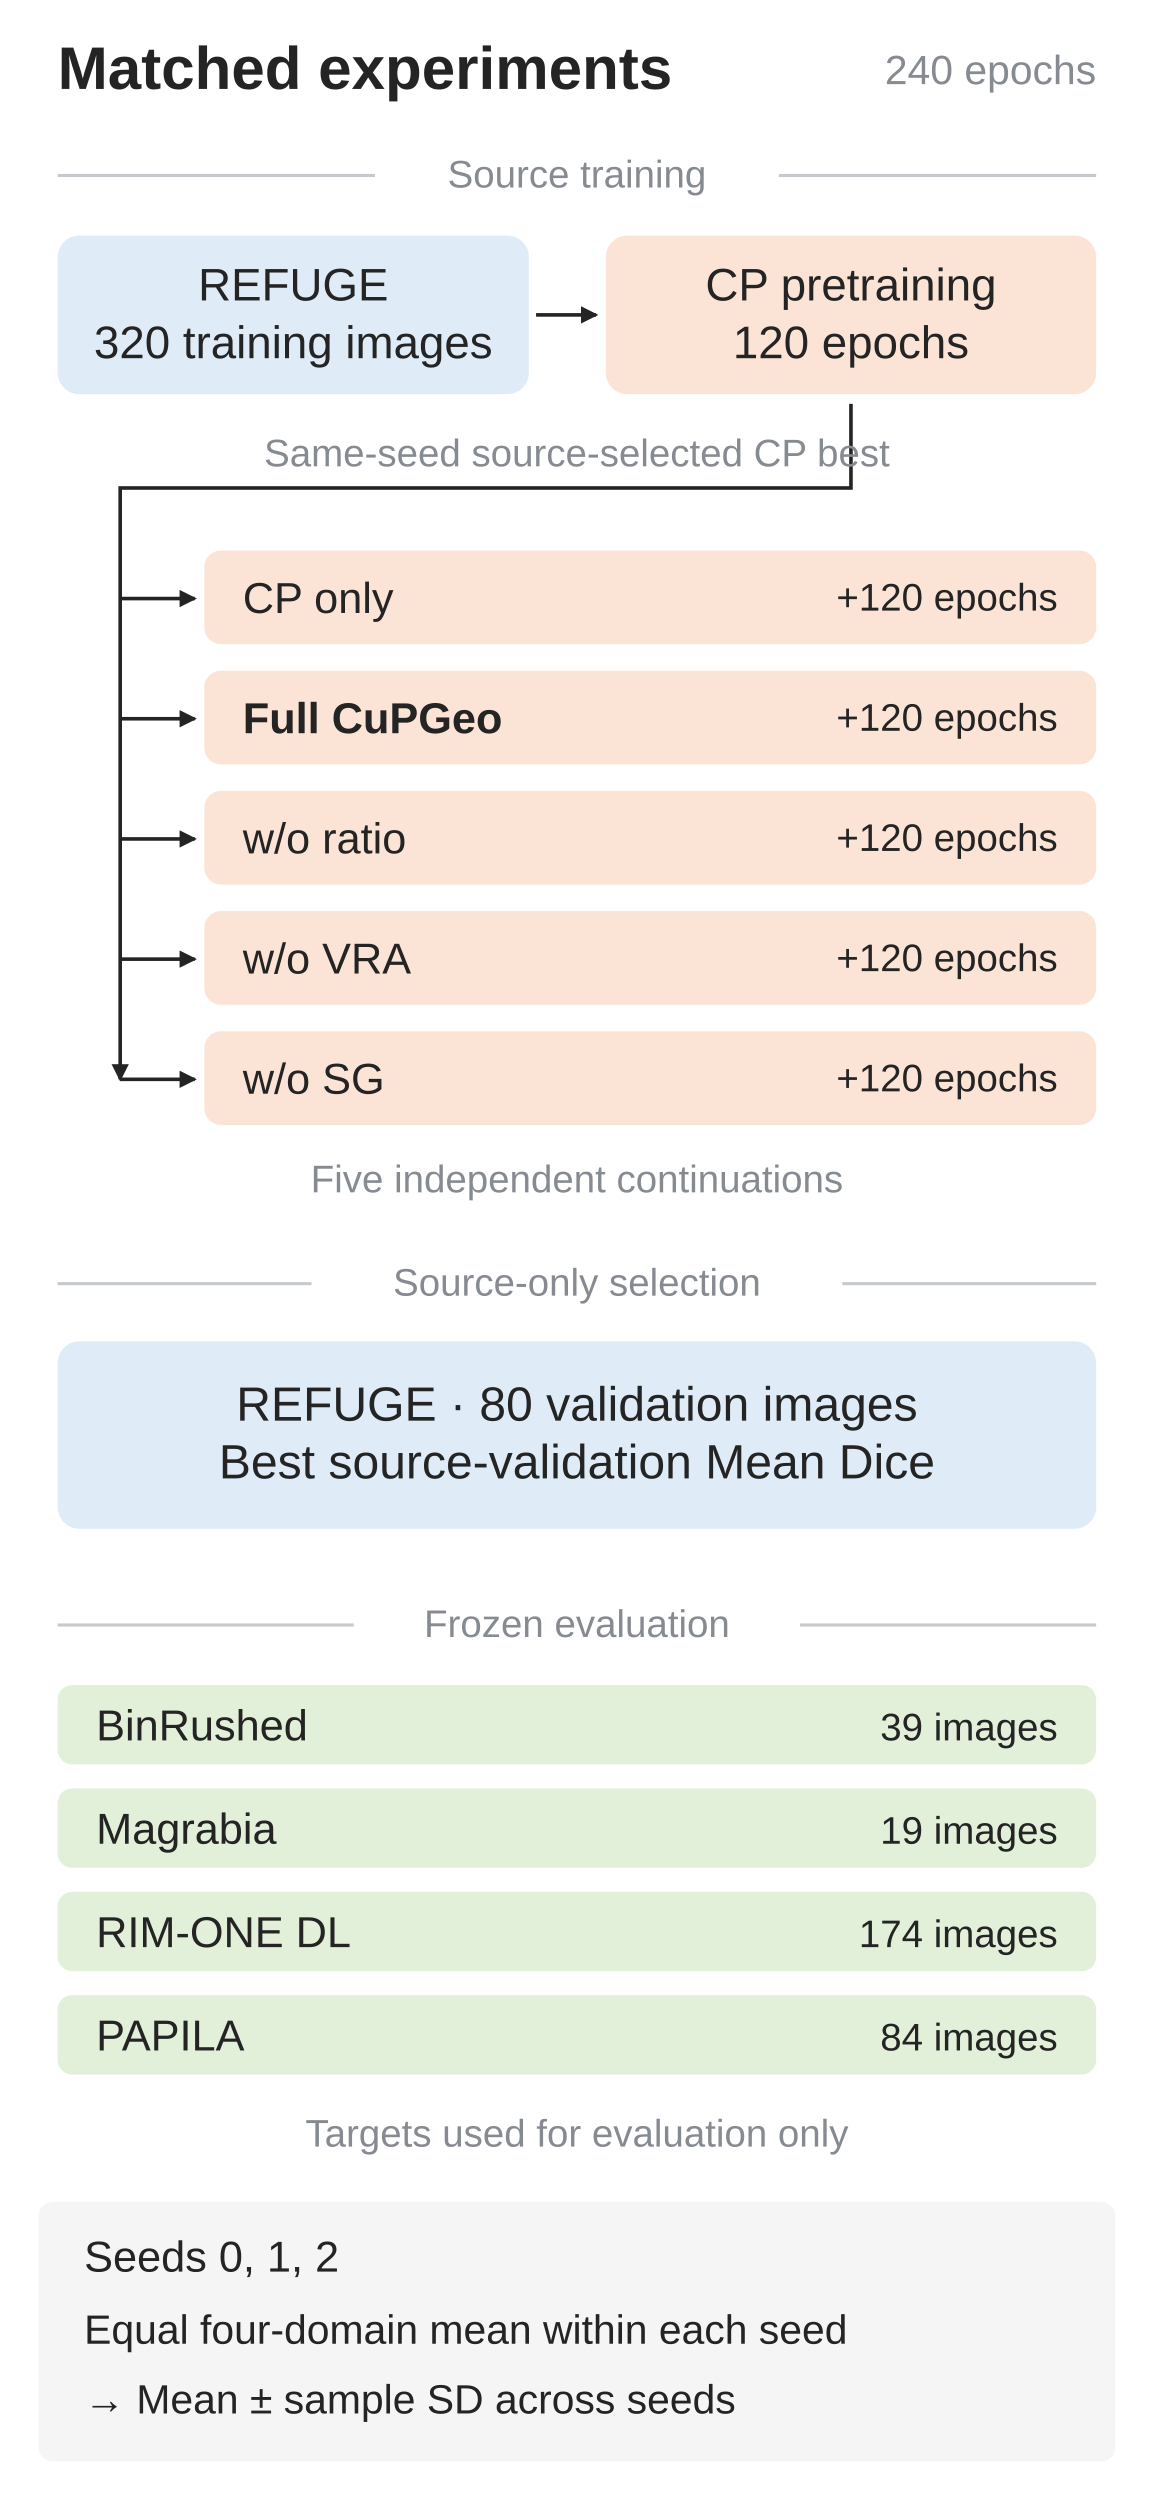
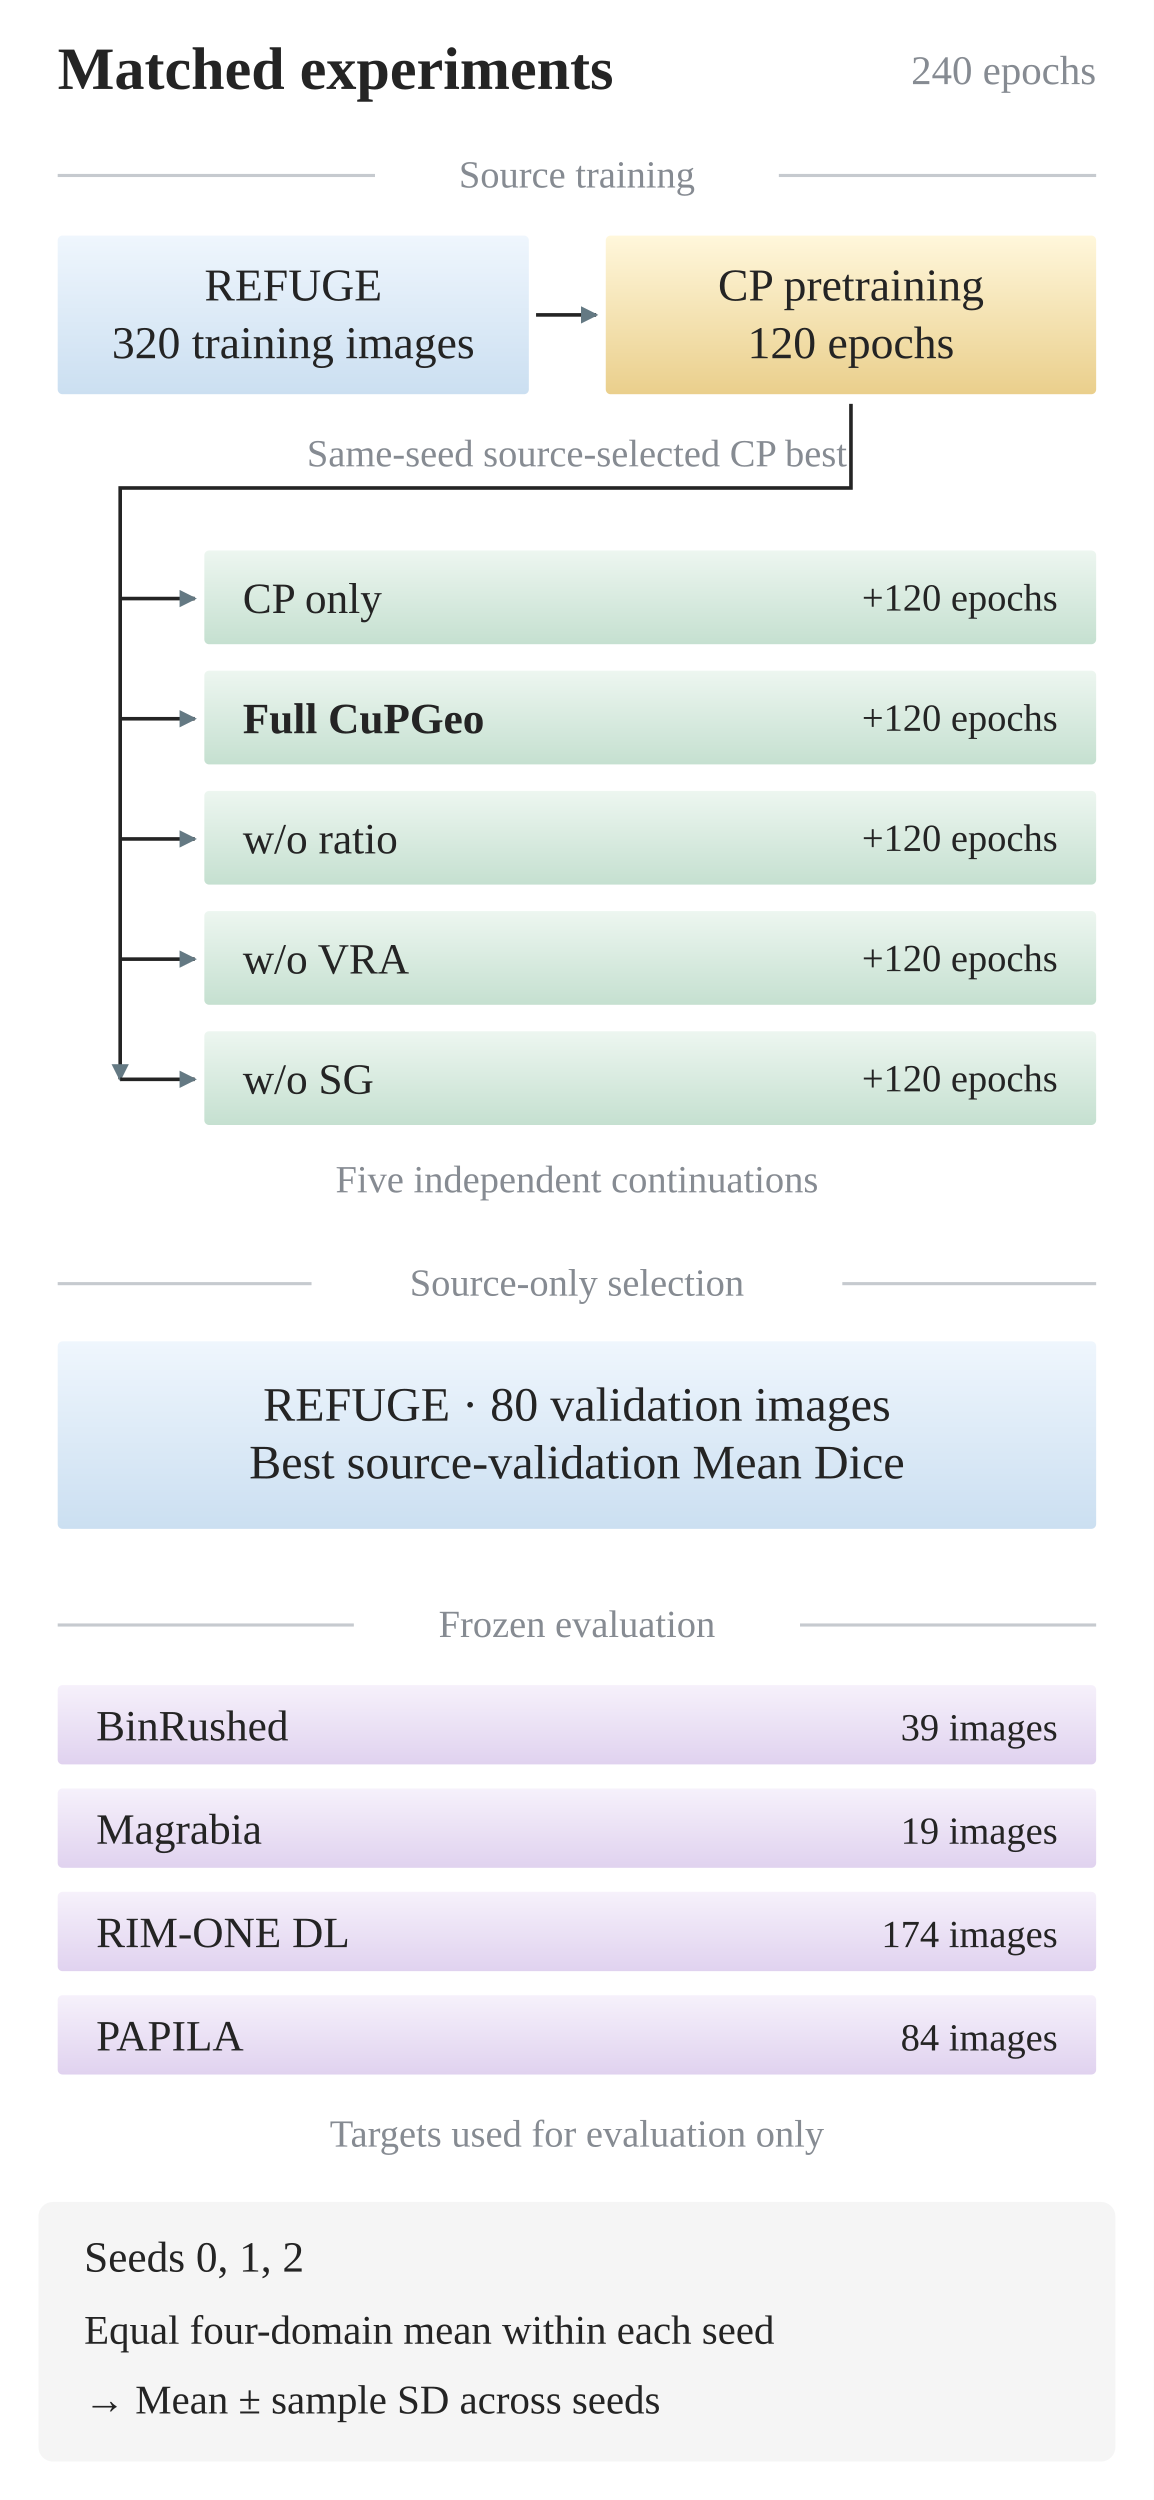
<svg xmlns="http://www.w3.org/2000/svg" width="480" height="1040" viewBox="0 0 480 1040" role="img" aria-labelledby="title desc">
  <defs>
+     <linearGradient id="protocol-source-fill" x1="0" y1="0" x2="0" y2="1">
+       <stop offset="0" stop-color="#EFF6FD" />
+       <stop offset="1" stop-color="#CBDFF1" />
+     </linearGradient>
+     <linearGradient id="protocol-pretrain-fill" x1="0" y1="0" x2="0" y2="1">
+       <stop offset="0" stop-color="#FFF7DB" />
+       <stop offset="1" stop-color="#EACF8C" />
+     </linearGradient>
+     <linearGradient id="protocol-branch-fill" x1="0" y1="0" x2="0" y2="1">
+       <stop offset="0" stop-color="#EDF6F0" />
+       <stop offset="1" stop-color="#C5E0D0" />
+     </linearGradient>
+     <linearGradient id="protocol-target-fill" x1="0" y1="0" x2="0" y2="1">
+       <stop offset="0" stop-color="#F6F1FB" />
+       <stop offset="1" stop-color="#E0D2EF" />
+     </linearGradient>
    <marker id="arrow" viewBox="0 0 10 10" markerWidth="6" markerHeight="6" refX="8" refY="5" orient="auto">
-       <path d="M1 1L9 5L1 9Z" fill="#242424" />
+       <path d="M1 1L9 5L1 9Z" fill="#647983" />
    </marker>
    <marker id="stage-arrow" viewBox="0 0 10 10" markerWidth="6" markerHeight="6" refX="8" refY="5" orient="auto">
      <path d="M2 1L8 5L2 9" fill="none" stroke="#C6CACF" stroke-width="1.5" />
    </marker>
  </defs>
  <rect width="480" height="1040" fill="#FFFFFF" id="canvas" />
-   <g font-family="Arial, Helvetica, sans-serif">
+   <g font-family="Times New Roman, Times, serif">
    <text x="24" y="37" font-size="25" fill="#242424" font-weight="600">Matched experiments</text>
    <text x="456" y="35" font-size="17" fill="#868B92" text-anchor="end">240 epochs</text>
    <text x="240" y="78" font-size="16" fill="#868B92" text-anchor="middle">Source training</text>
    <path d="M24 73H156.0M324.0 73H456" fill="none" stroke="#C6CACF" stroke-width="1.3" />
-     <rect x="24" y="98" width="196" height="66" rx="9" fill="#DFECF8" />
+     <rect x="24" y="98" width="196" height="66" rx="2" fill="url(#protocol-source-fill)" />
    <text x="122.0" y="125.0" font-size="19" fill="#242424" text-anchor="middle" data-contrast="on-pastel">REFUGE</text>
    <text x="122.0" y="149.0" font-size="19" fill="#242424" text-anchor="middle" data-contrast="on-pastel">320 training images</text>
-     <rect x="252" y="98" width="204" height="66" rx="9" fill="#FBE4D5" />
+     <rect x="252" y="98" width="204" height="66" rx="2" fill="url(#protocol-pretrain-fill)" />
    <text x="354.0" y="125.0" font-size="19" fill="#242424" text-anchor="middle" data-contrast="on-pastel">CP pretraining</text>
    <text x="354.0" y="149.0" font-size="19" fill="#242424" text-anchor="middle" data-contrast="on-pastel">120 epochs</text>
    <path d="M223 131H248" fill="none" stroke="#242424" stroke-width="1.5" marker-end="url(#arrow)" />
    <path d="M354 168V203H50V449" fill="none" stroke="#242424" stroke-width="1.5" marker-end="url(#arrow)" />
    <text x="240" y="194" font-size="16" fill="#868B92" text-anchor="middle">Same-seed source-selected CP best</text>
-     <rect x="85" y="229" width="371" height="39" rx="7" fill="#FBE4D5" />
+     <rect x="85" y="229" width="371" height="39" rx="2" fill="url(#protocol-branch-fill)" />
    <text x="101" y="255" font-size="18" fill="#242424" data-contrast="on-pastel" font-weight="400">CP only</text>
    <text x="440" y="254" font-size="16" fill="#242424" text-anchor="end" data-contrast="on-pastel">+120 epochs</text>
    <path d="M50 249H81" fill="none" stroke="#242424" stroke-width="1.5" marker-end="url(#arrow)" />
-     <rect x="85" y="279" width="371" height="39" rx="7" fill="#FBE4D5" />
+     <rect x="85" y="279" width="371" height="39" rx="2" fill="url(#protocol-branch-fill)" />
    <text x="101" y="305" font-size="18" fill="#242424" data-contrast="on-pastel" font-weight="600">Full CuPGeo</text>
    <text x="440" y="304" font-size="16" fill="#242424" text-anchor="end" data-contrast="on-pastel">+120 epochs</text>
    <path d="M50 299H81" fill="none" stroke="#242424" stroke-width="1.5" marker-end="url(#arrow)" />
-     <rect x="85" y="329" width="371" height="39" rx="7" fill="#FBE4D5" />
+     <rect x="85" y="329" width="371" height="39" rx="2" fill="url(#protocol-branch-fill)" />
    <text x="101" y="355" font-size="18" fill="#242424" data-contrast="on-pastel" font-weight="400">w/o ratio</text>
    <text x="440" y="354" font-size="16" fill="#242424" text-anchor="end" data-contrast="on-pastel">+120 epochs</text>
    <path d="M50 349H81" fill="none" stroke="#242424" stroke-width="1.5" marker-end="url(#arrow)" />
-     <rect x="85" y="379" width="371" height="39" rx="7" fill="#FBE4D5" />
+     <rect x="85" y="379" width="371" height="39" rx="2" fill="url(#protocol-branch-fill)" />
    <text x="101" y="405" font-size="18" fill="#242424" data-contrast="on-pastel" font-weight="400">w/o VRA</text>
    <text x="440" y="404" font-size="16" fill="#242424" text-anchor="end" data-contrast="on-pastel">+120 epochs</text>
    <path d="M50 399H81" fill="none" stroke="#242424" stroke-width="1.5" marker-end="url(#arrow)" />
-     <rect x="85" y="429" width="371" height="39" rx="7" fill="#FBE4D5" />
+     <rect x="85" y="429" width="371" height="39" rx="2" fill="url(#protocol-branch-fill)" />
    <text x="101" y="455" font-size="18" fill="#242424" data-contrast="on-pastel" font-weight="400">w/o SG</text>
    <text x="440" y="454" font-size="16" fill="#242424" text-anchor="end" data-contrast="on-pastel">+120 epochs</text>
    <path d="M50 449H81" fill="none" stroke="#242424" stroke-width="1.5" marker-end="url(#arrow)" />
    <text x="240" y="496" font-size="16" fill="#868B92" text-anchor="middle">Five independent continuations</text>
    <text x="240" y="539" font-size="16" fill="#868B92" text-anchor="middle">Source-only selection</text>
    <path d="M24 534H129.6M350.4 534H456" fill="none" stroke="#C6CACF" stroke-width="1.3" />
-     <rect x="24" y="558" width="432" height="78" rx="9" fill="#DFECF8" />
+     <rect x="24" y="558" width="432" height="78" rx="2" fill="url(#protocol-source-fill)" />
    <text x="240.0" y="591.0" font-size="20" fill="#242424" text-anchor="middle" data-contrast="on-pastel">REFUGE · 80 validation images</text>
    <text x="240.0" y="615.0" font-size="20" fill="#242424" text-anchor="middle" data-contrast="on-pastel">Best source-validation Mean Dice</text>
    <text x="240" y="681" font-size="16" fill="#868B92" text-anchor="middle">Frozen evaluation</text>
    <path d="M24 676H147.2M332.8 676H456" fill="none" stroke="#C6CACF" stroke-width="1.3" />
-     <rect x="24" y="701" width="432" height="33" rx="6" fill="#E2EFD9" />
+     <rect x="24" y="701" width="432" height="33" rx="2" fill="url(#protocol-target-fill)" />
    <text x="40" y="724" font-size="18" fill="#242424" data-contrast="on-pastel">BinRushed</text>
    <text x="440" y="724" font-size="16" fill="#242424" text-anchor="end" data-contrast="on-pastel">39 images</text>
-     <rect x="24" y="744" width="432" height="33" rx="6" fill="#E2EFD9" />
+     <rect x="24" y="744" width="432" height="33" rx="2" fill="url(#protocol-target-fill)" />
    <text x="40" y="767" font-size="18" fill="#242424" data-contrast="on-pastel">Magrabia</text>
    <text x="440" y="767" font-size="16" fill="#242424" text-anchor="end" data-contrast="on-pastel">19 images</text>
-     <rect x="24" y="787" width="432" height="33" rx="6" fill="#E2EFD9" />
+     <rect x="24" y="787" width="432" height="33" rx="2" fill="url(#protocol-target-fill)" />
    <text x="40" y="810" font-size="18" fill="#242424" data-contrast="on-pastel">RIM-ONE DL</text>
    <text x="440" y="810" font-size="16" fill="#242424" text-anchor="end" data-contrast="on-pastel">174 images</text>
-     <rect x="24" y="830" width="432" height="33" rx="6" fill="#E2EFD9" />
+     <rect x="24" y="830" width="432" height="33" rx="2" fill="url(#protocol-target-fill)" />
    <text x="40" y="853" font-size="18" fill="#242424" data-contrast="on-pastel">PAPILA</text>
    <text x="440" y="853" font-size="16" fill="#242424" text-anchor="end" data-contrast="on-pastel">84 images</text>
    <text x="240" y="893" font-size="16" fill="#868B92" text-anchor="middle">Targets used for evaluation only</text>
    <rect x="16" y="916" width="448" height="108" rx="6" fill="#F5F5F5" />
    <text x="35" y="945" font-size="18" fill="#242424">Seeds 0, 1, 2</text>
    <text x="35" y="975" font-size="17" fill="#242424">Equal four-domain mean within each seed</text>
    <text x="35" y="1004" font-size="17" fill="#242424">→ Mean ± sample SD across seeds</text>
  </g>
</svg>
